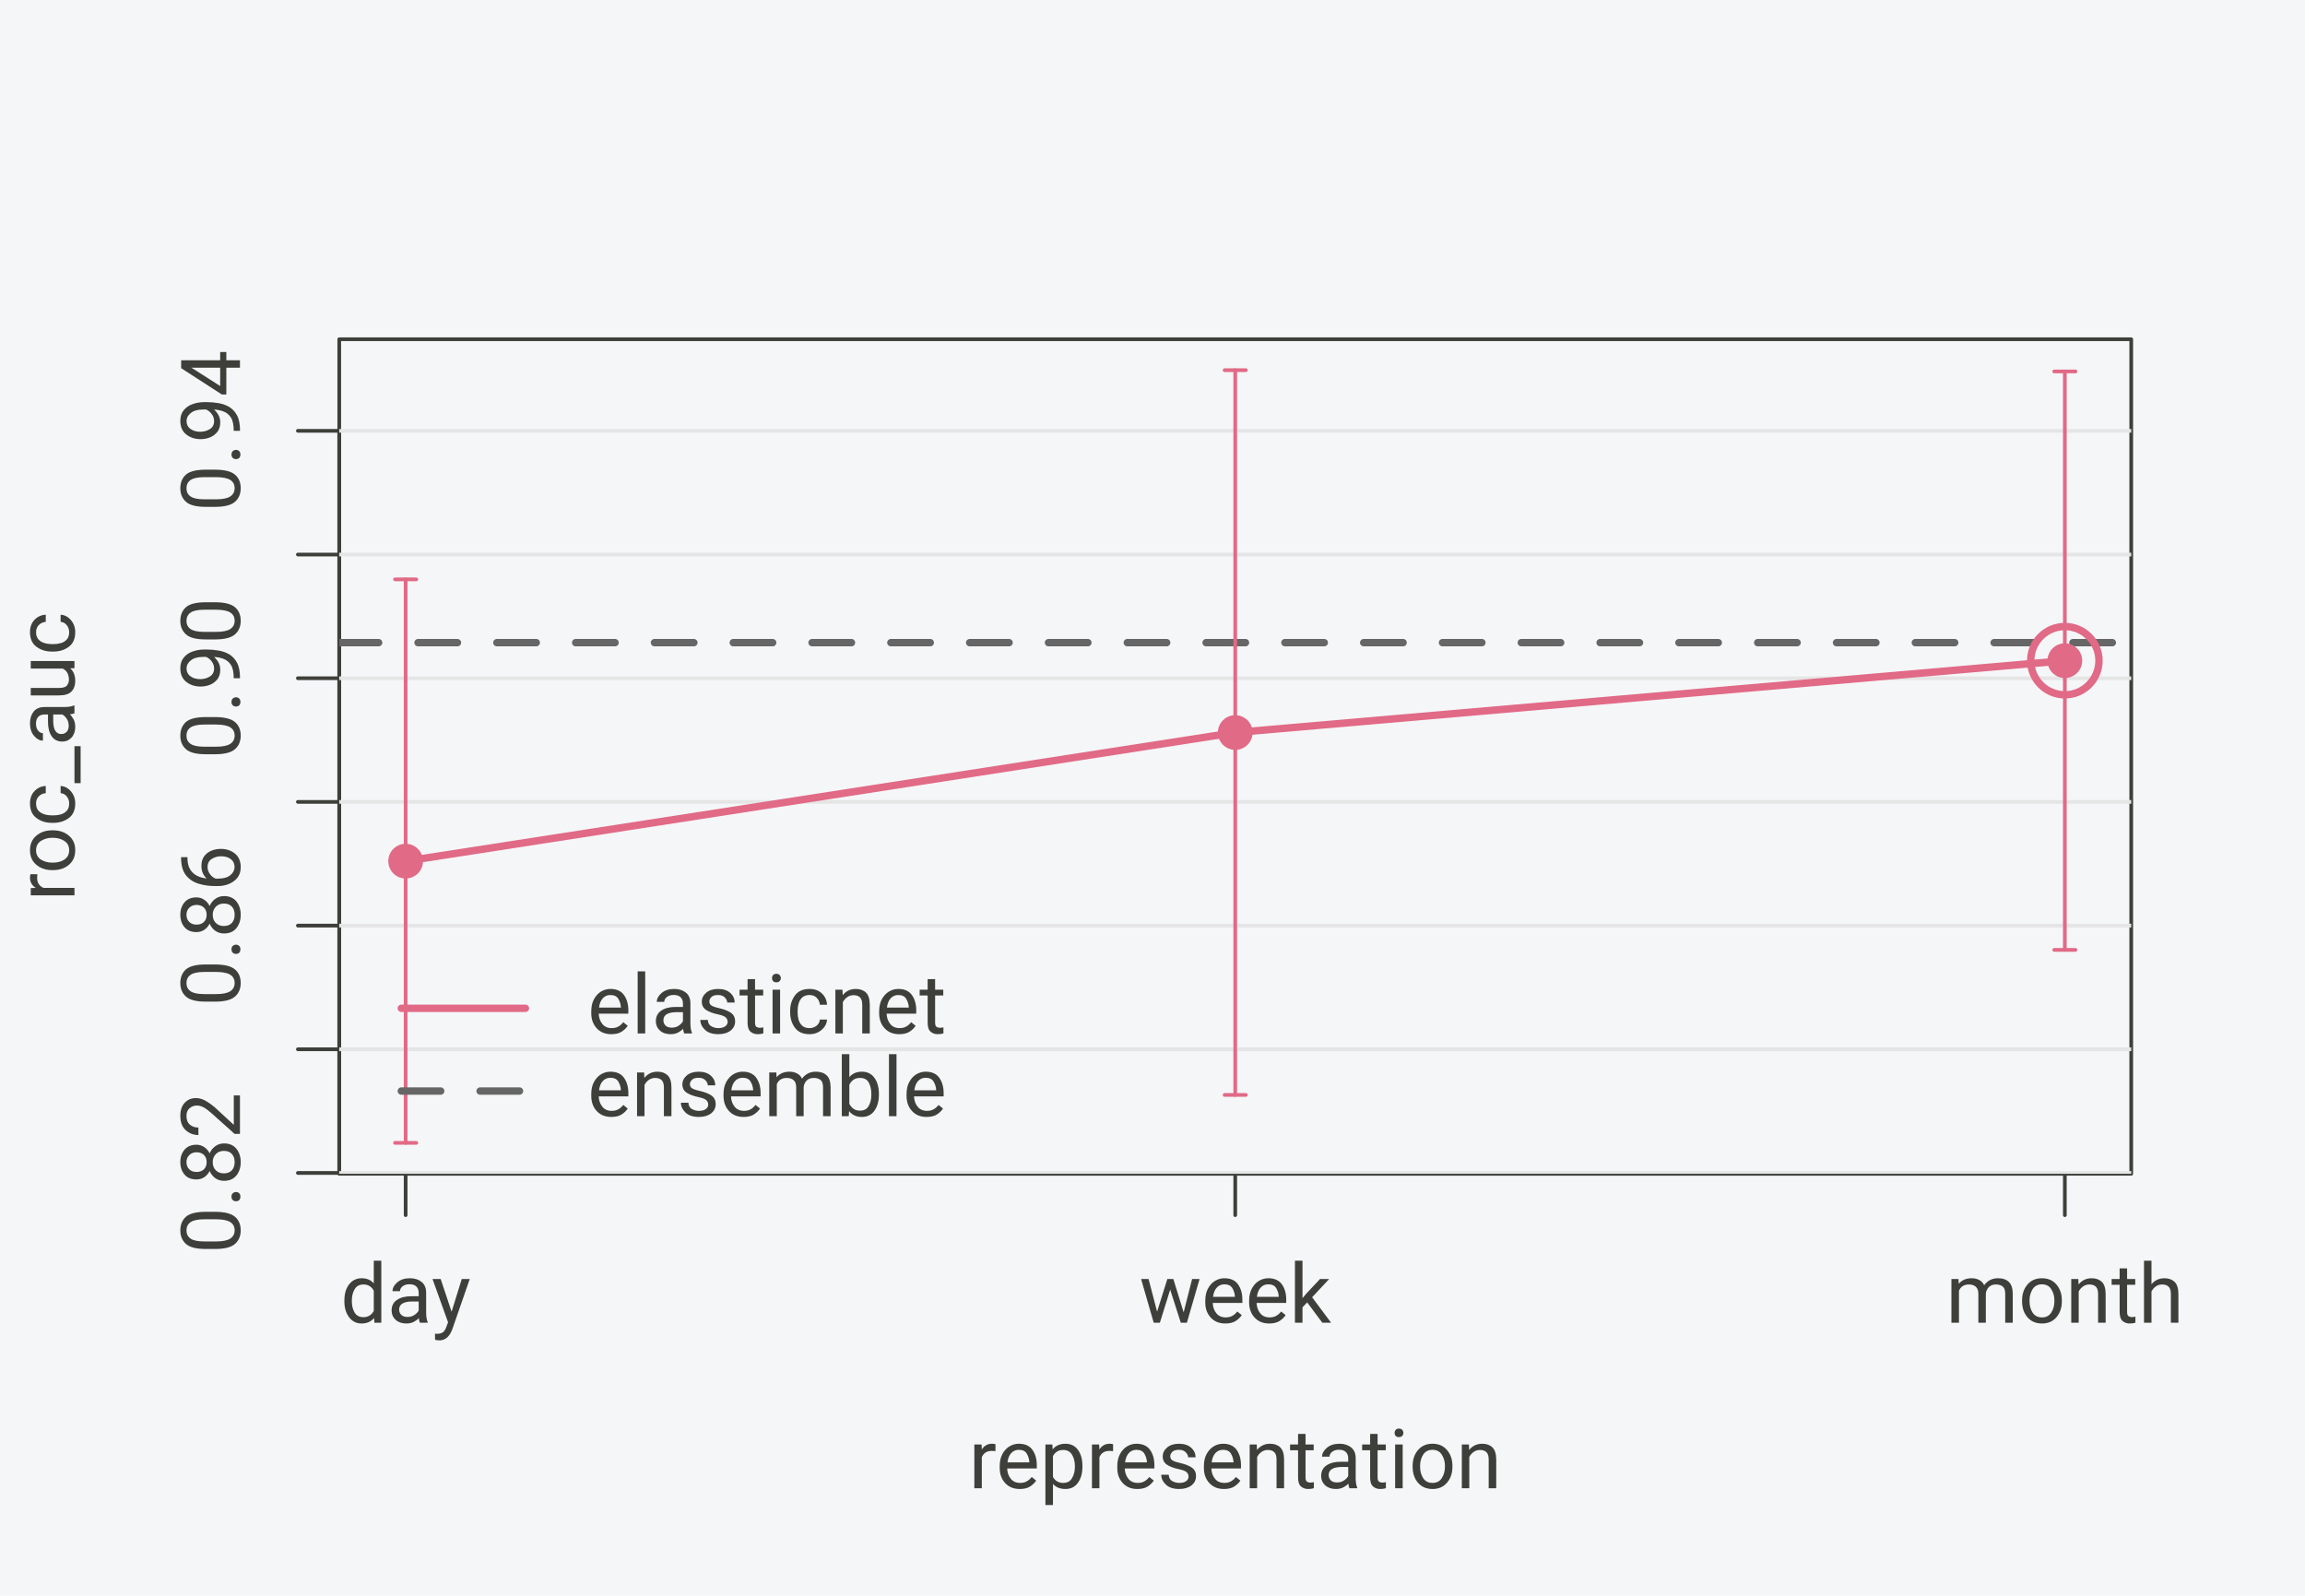
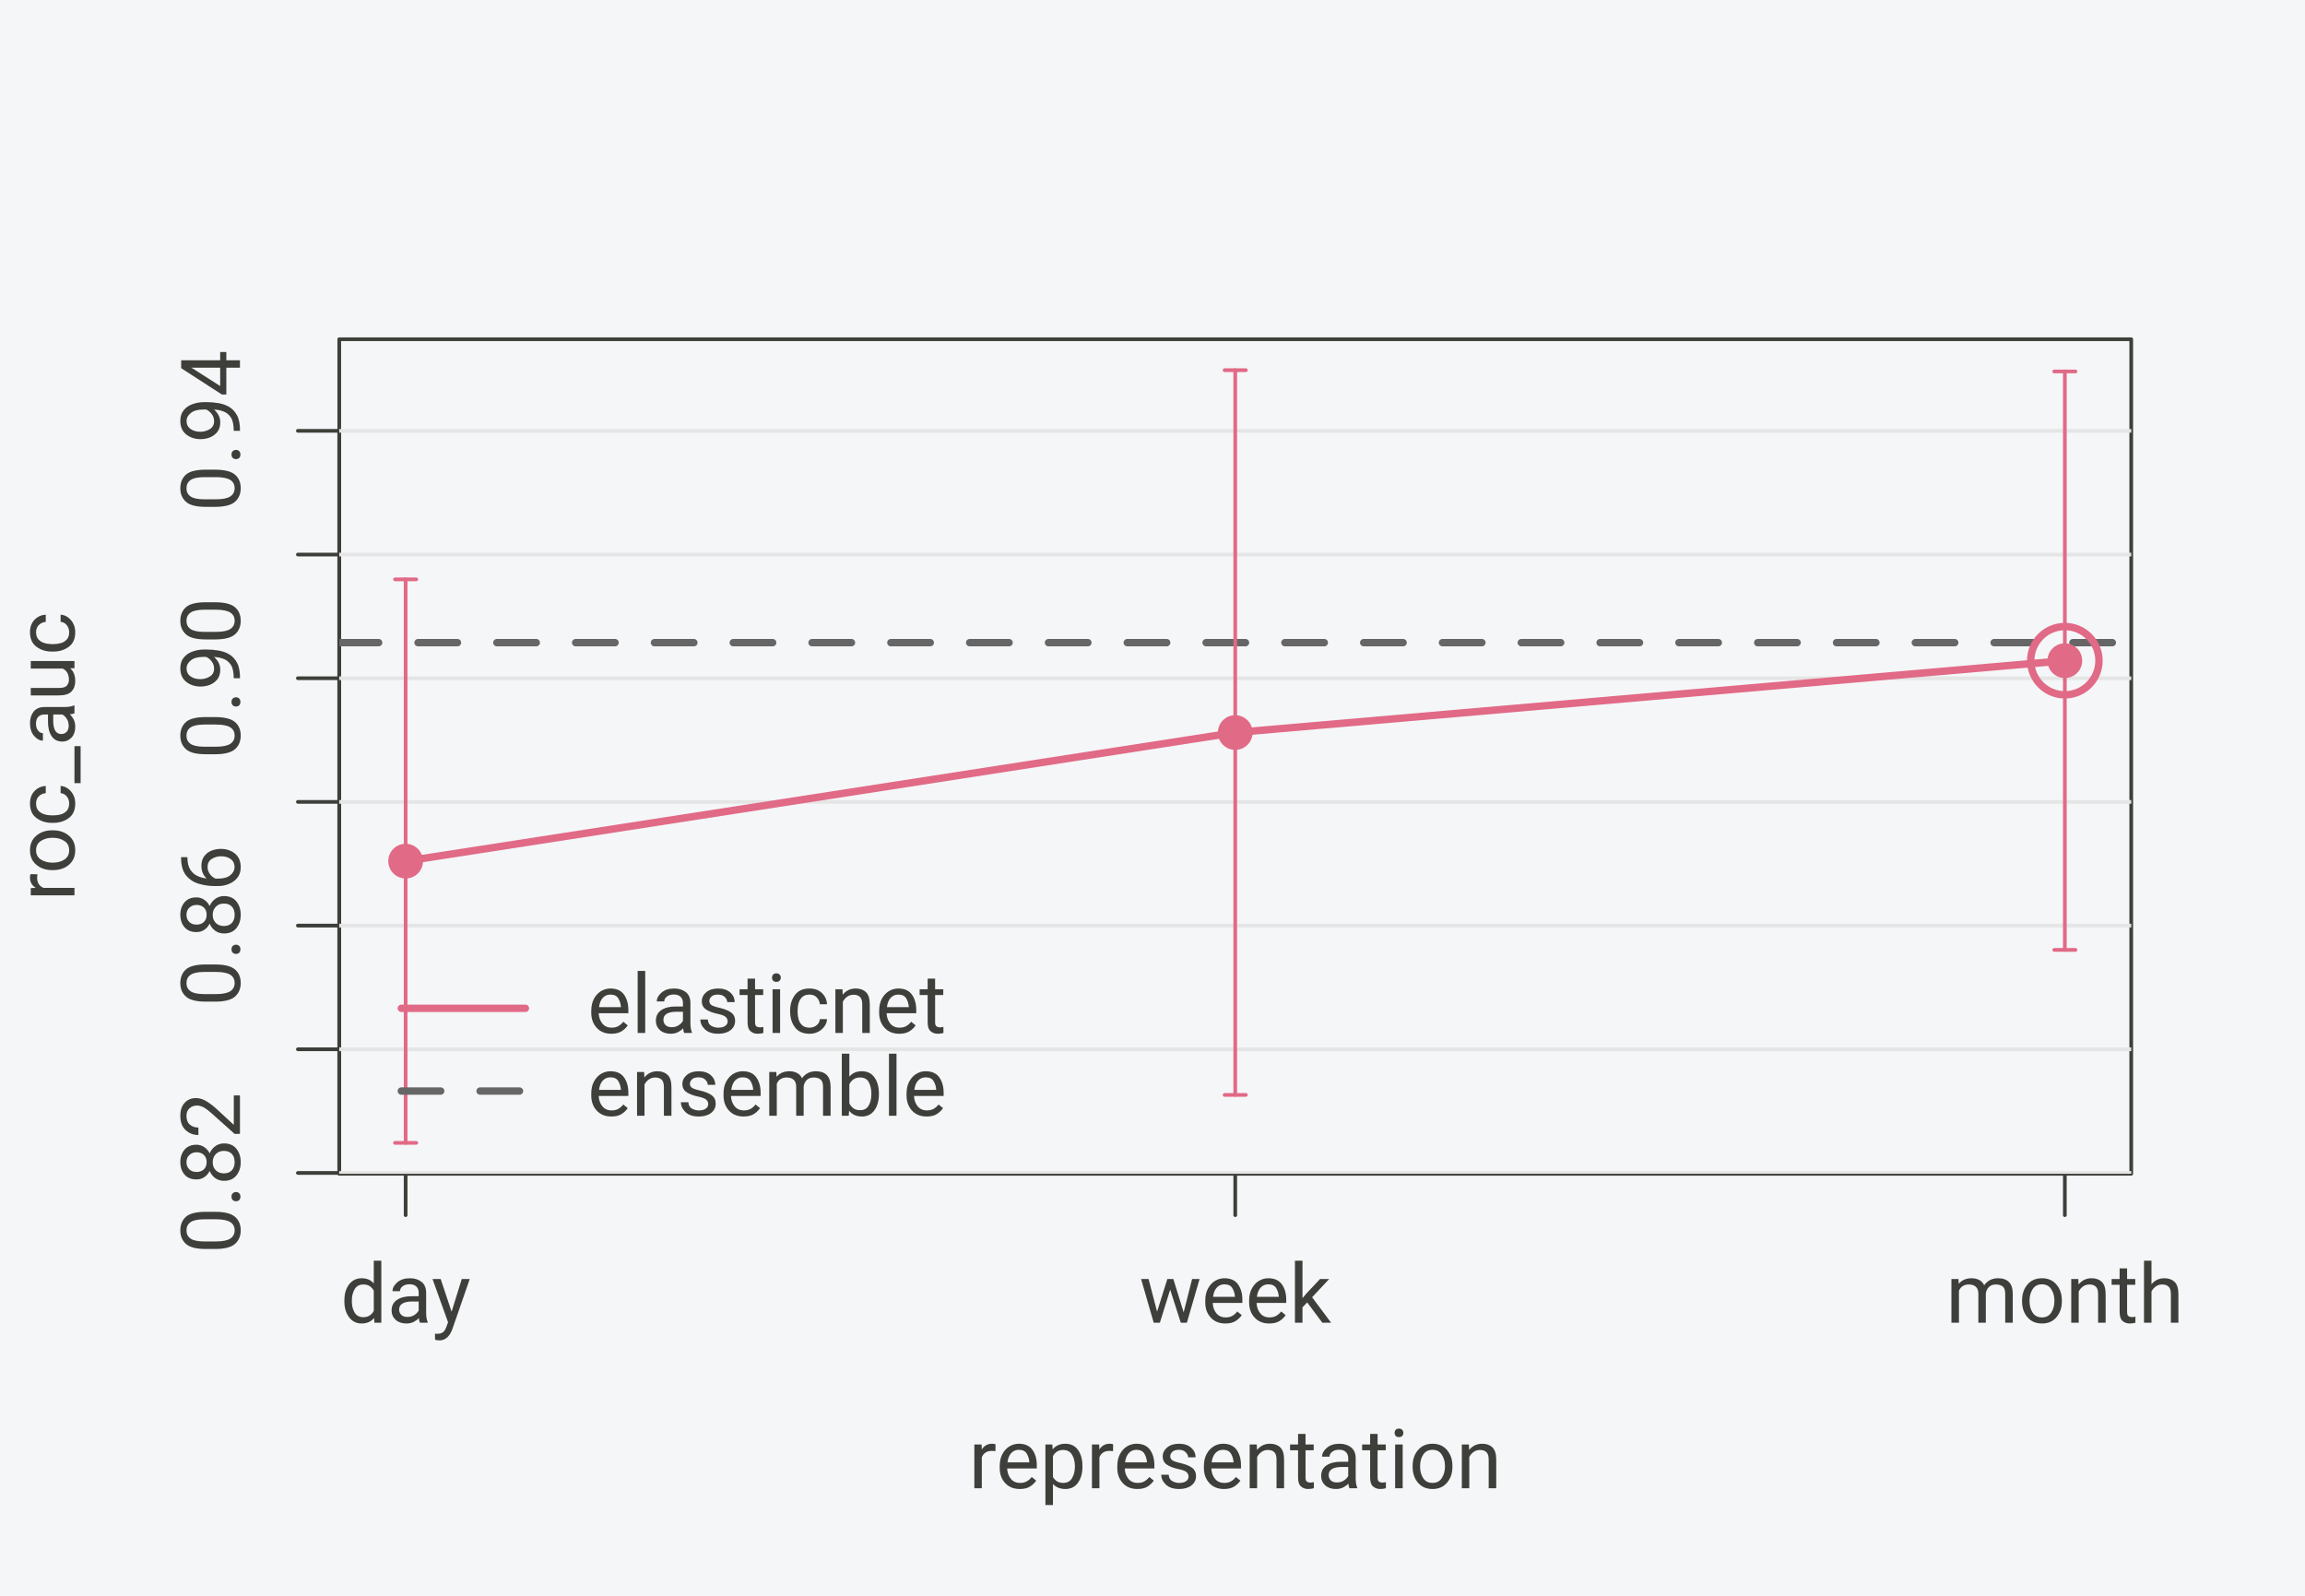
<svg xmlns="http://www.w3.org/2000/svg" width="468.00pt" height="324.00pt" viewBox="0 0 468.00 324.00">
  <g class="svglite">
    <defs>
      <style type="text/css">
    /* theme-aware-processed */
    .svglite line, .svglite polyline, .svglite polygon, .svglite path, .svglite circle {
      fill: none;
      stroke: #3E3F3A;
      stroke-linecap: round;
      stroke-linejoin: round;
      stroke-miterlimit: 10.00;
    }
    .svglite &gt; g &gt; rect {
      fill: none;
      stroke: #3E3F3A;
      stroke-linecap: round;
      stroke-linejoin: round;
      stroke-miterlimit: 10.00;
    }
    .svglite text {
      white-space: pre;
      fill: #3E3F3A;
    }
    .svglite g.glyphgroup path {
      fill: inherit;
      stroke: none;
    }
  </style>
    </defs>
    <rect class="svg-bg" width="100%" height="100%" style="stroke: none; fill: #F5F6F8;" />
    <defs>
      <clipPath id="cpMC4wMHw0NjguMDB8MC4wMHwzMjQuMDA=">
        <rect x="0.00" y="0.00" width="468.00" height="324.00" />
      </clipPath>
    </defs>
    <g clip-path="url(#cpMC4wMHw0NjguMDB8MC4wMHwzMjQuMDA=)">
      <line x1="68.88" y1="238.15" x2="68.88" y2="87.47" style="stroke-width: 0.75;" />
      <line x1="68.88" y1="238.15" x2="60.48" y2="238.15" style="stroke-width: 0.75;" />
      <line x1="68.88" y1="213.04" x2="60.48" y2="213.04" style="stroke-width: 0.75;" />
      <line x1="68.88" y1="187.93" x2="60.48" y2="187.93" style="stroke-width: 0.75;" />
      <line x1="68.88" y1="162.81" x2="60.48" y2="162.81" style="stroke-width: 0.75;" />
      <line x1="68.88" y1="137.70" x2="60.48" y2="137.70" style="stroke-width: 0.75;" />
      <line x1="68.88" y1="112.59" x2="60.48" y2="112.59" style="stroke-width: 0.75;" />
      <line x1="68.88" y1="87.47" x2="60.48" y2="87.47" style="stroke-width: 0.75;" />
      <text transform="translate(48.72,238.15) rotate(-90)" text-anchor="middle" style="font-size: 1.4em; font-family: &quot;Roboto&quot;, -apple-system, BlinkMacSystemFont, &quot;Segoe UI&quot;, system-ui, sans-serif;">0.82</text>
      <text transform="translate(48.72,187.93) rotate(-90)" text-anchor="middle" style="font-size: 1.4em; font-family: &quot;Roboto&quot;, -apple-system, BlinkMacSystemFont, &quot;Segoe UI&quot;, system-ui, sans-serif;">0.86</text>
      <text transform="translate(48.72,137.70) rotate(-90)" text-anchor="middle" style="font-size: 1.4em; font-family: &quot;Roboto&quot;, -apple-system, BlinkMacSystemFont, &quot;Segoe UI&quot;, system-ui, sans-serif;">0.90</text>
      <text transform="translate(48.72,87.47) rotate(-90)" text-anchor="middle" style="font-size: 1.4em; font-family: &quot;Roboto&quot;, -apple-system, BlinkMacSystemFont, &quot;Segoe UI&quot;, system-ui, sans-serif;">0.94</text>
      <polygon points="68.88,238.32 432.72,238.32 432.72,68.88 68.88,68.88 " style="stroke-width: 0.75;" />
      <text x="250.80" y="302.16" text-anchor="middle" style="font-size: 1.4em; font-family: &quot;Roboto&quot;, -apple-system, BlinkMacSystemFont, &quot;Segoe UI&quot;, system-ui, sans-serif;">representation</text>
      <text transform="translate(15.12,153.60) rotate(-90)" text-anchor="middle" style="font-size: 1.4em; font-family: &quot;Roboto&quot;, -apple-system, BlinkMacSystemFont, &quot;Segoe UI&quot;, system-ui, sans-serif;">roc_auc</text>
      <line x1="82.36" y1="238.32" x2="419.24" y2="238.32" style="stroke-width: 0.75;" />
      <line x1="82.36" y1="238.32" x2="82.36" y2="246.72" style="stroke-width: 0.75;" />
      <line x1="250.80" y1="238.32" x2="250.80" y2="246.72" style="stroke-width: 0.75;" />
      <line x1="419.24" y1="238.32" x2="419.24" y2="246.72" style="stroke-width: 0.75;" />
      <text x="82.36" y="268.56" text-anchor="middle" style="font-size: 1.4em; font-family: &quot;Roboto&quot;, -apple-system, BlinkMacSystemFont, &quot;Segoe UI&quot;, system-ui, sans-serif;">day</text>
      <text x="250.80" y="268.56" text-anchor="middle" style="font-size: 1.4em; font-family: &quot;Roboto&quot;, -apple-system, BlinkMacSystemFont, &quot;Segoe UI&quot;, system-ui, sans-serif;">week</text>
      <text x="419.24" y="268.56" text-anchor="middle" style="font-size: 1.4em; font-family: &quot;Roboto&quot;, -apple-system, BlinkMacSystemFont, &quot;Segoe UI&quot;, system-ui, sans-serif;">month</text>
    </g>
    <defs>
      <clipPath id="cpNjguODh8NDMyLjcyfDY4Ljg4fDIzOC4zMg==">
        <rect x="68.88" y="68.88" width="363.84" height="169.44" />
      </clipPath>
    </defs>
    <g clip-path="url(#cpNjguODh8NDMyLjcyfDY4Ljg4fDIzOC4zMg==)">
      <line x1="68.88" y1="238.15" x2="432.72" y2="238.15" style="stroke-width: 0.75; stroke: #E5E5E5;" />
      <line x1="68.88" y1="213.04" x2="432.72" y2="213.04" style="stroke-width: 0.75; stroke: #E5E5E5;" />
      <line x1="68.88" y1="187.93" x2="432.72" y2="187.93" style="stroke-width: 0.75; stroke: #E5E5E5;" />
      <line x1="68.88" y1="162.81" x2="432.72" y2="162.81" style="stroke-width: 0.75; stroke: #E5E5E5;" />
      <line x1="68.88" y1="137.70" x2="432.72" y2="137.70" style="stroke-width: 0.75; stroke: #E5E5E5;" />
      <line x1="68.88" y1="112.59" x2="432.72" y2="112.59" style="stroke-width: 0.75; stroke: #E5E5E5;" />
      <line x1="68.88" y1="87.47" x2="432.72" y2="87.47" style="stroke-width: 0.75; stroke: #E5E5E5;" />
      <line x1="68.88" y1="130.48" x2="432.72" y2="130.48" style="stroke-width: 1.50; stroke: #666666; stroke-dasharray: 8.00,8.00;" />
      <line x1="82.36" y1="232.04" x2="82.36" y2="117.63" style="stroke-width: 0.75; stroke: #E16A86;" />
      <polyline points="80.20,232.04 82.36,232.04 84.52,232.04 " style="stroke-width: 0.75; stroke: #E16A86;" />
      <polyline points="84.52,117.63 82.36,117.63 80.20,117.63 " style="stroke-width: 0.75; stroke: #E16A86;" />
      <line x1="250.80" y1="222.31" x2="250.80" y2="75.16" style="stroke-width: 0.75; stroke: #E16A86;" />
      <polyline points="248.64,222.31 250.80,222.31 252.96,222.31 " style="stroke-width: 0.75; stroke: #E16A86;" />
      <polyline points="252.96,75.16 250.80,75.16 248.64,75.16 " style="stroke-width: 0.75; stroke: #E16A86;" />
      <line x1="419.24" y1="192.86" x2="419.24" y2="75.42" style="stroke-width: 0.75; stroke: #E16A86;" />
      <polyline points="417.08,192.86 419.24,192.86 421.40,192.86 " style="stroke-width: 0.75; stroke: #E16A86;" />
      <polyline points="421.40,75.42 419.24,75.42 417.08,75.42 " style="stroke-width: 0.75; stroke: #E16A86;" />
      <polyline points="82.36,174.84 250.80,148.73 419.24,134.14 " style="stroke-width: 1.50; stroke: #E16A86;" />
      <circle cx="82.36" cy="174.84" r="3.15" style="stroke-width: 0.75; stroke: #E16A86; fill: #E16A86;" />
      <circle cx="250.80" cy="148.73" r="3.15" style="stroke-width: 0.75; stroke: #E16A86; fill: #E16A86;" />
      <circle cx="419.24" cy="134.14" r="3.15" style="stroke-width: 0.75; stroke: #E16A86; fill: #E16A86;" />
      <circle cx="419.24" cy="134.14" r="6.93" style="stroke-width: 1.50; stroke: #E16A86;" />
      <line x1="81.48" y1="204.72" x2="106.68" y2="204.72" style="stroke-width: 1.50; stroke: #E16A86;" />
      <line x1="81.48" y1="221.52" x2="106.68" y2="221.52" style="stroke-width: 1.50; stroke: #666666; stroke-dasharray: 8.00,8.00;" />
-       <text x="119.28" y="209.82" style="font-size: 1.4em; font-family: &quot;Roboto&quot;, -apple-system, BlinkMacSystemFont, &quot;Segoe UI&quot;, system-ui, sans-serif;">elasticnet</text>
-       <text x="119.28" y="226.62" style="font-size: 1.4em; font-family: &quot;Roboto&quot;, -apple-system, BlinkMacSystemFont, &quot;Segoe UI&quot;, system-ui, sans-serif;">ensemble</text>
+       <text x="119.28" y="209.73" style="font-size: 1.4em; font-family: &quot;Roboto&quot;, -apple-system, BlinkMacSystemFont, &quot;Segoe UI&quot;, system-ui, sans-serif;">elasticnet</text>
+       <text x="119.28" y="226.53" style="font-size: 1.4em; font-family: &quot;Roboto&quot;, -apple-system, BlinkMacSystemFont, &quot;Segoe UI&quot;, system-ui, sans-serif;">ensemble</text>
    </g>
  </g>
</svg>
